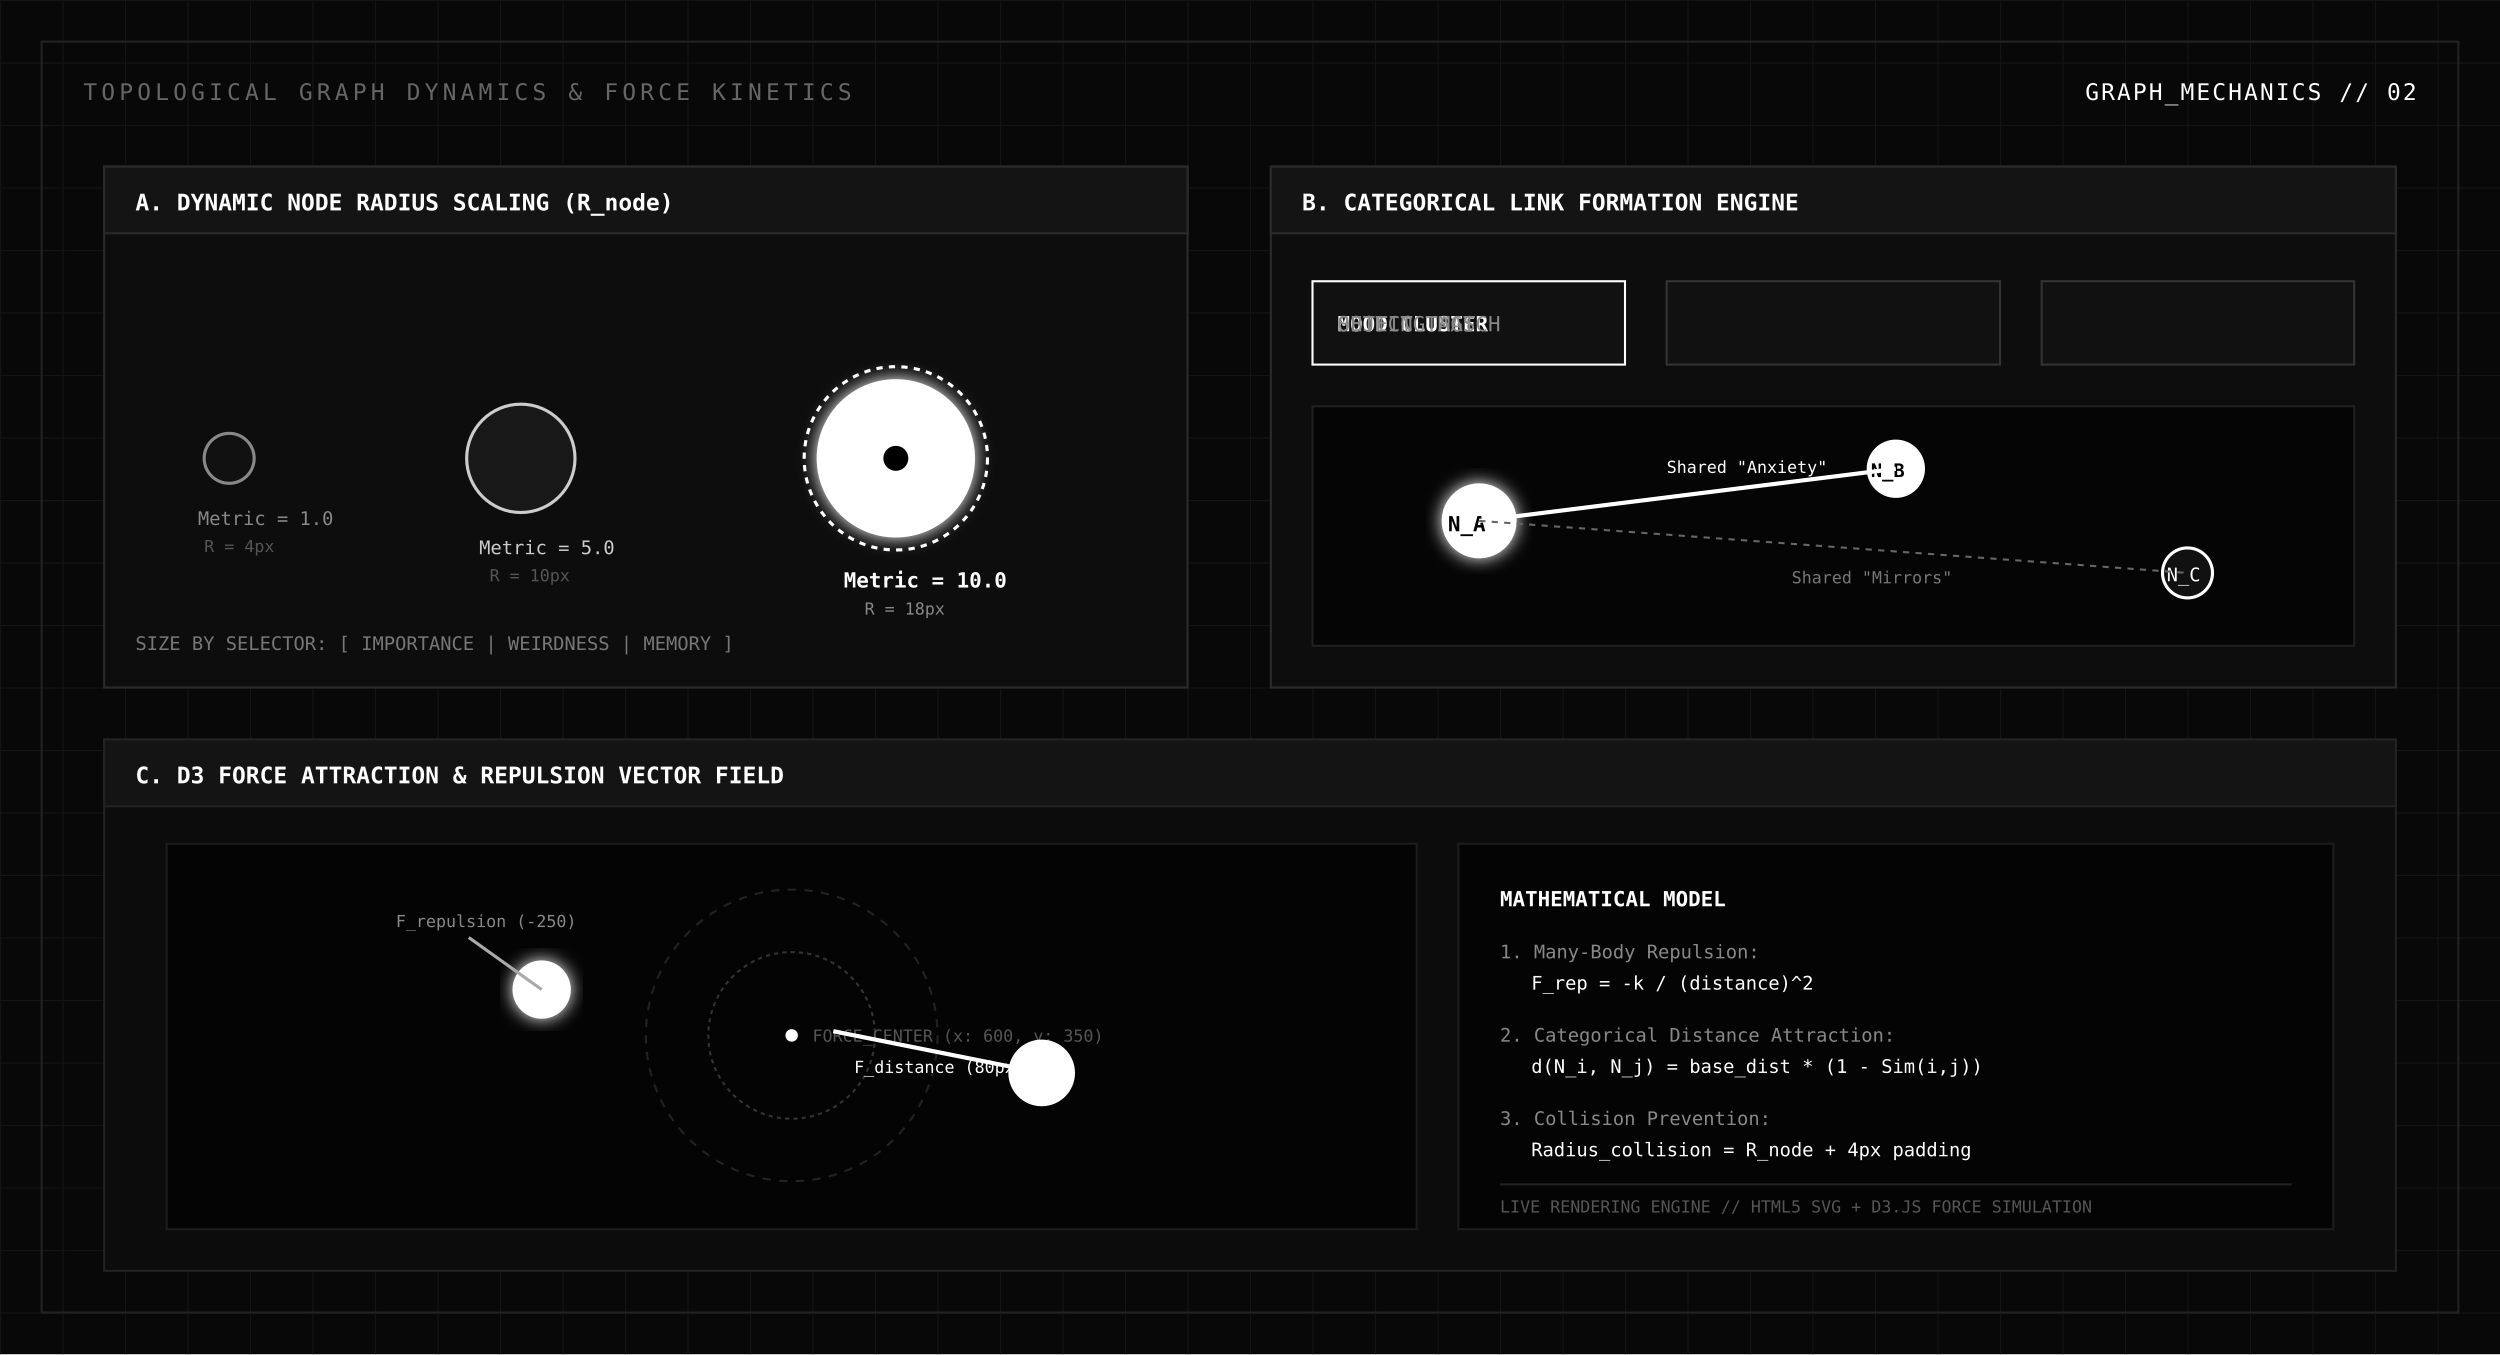
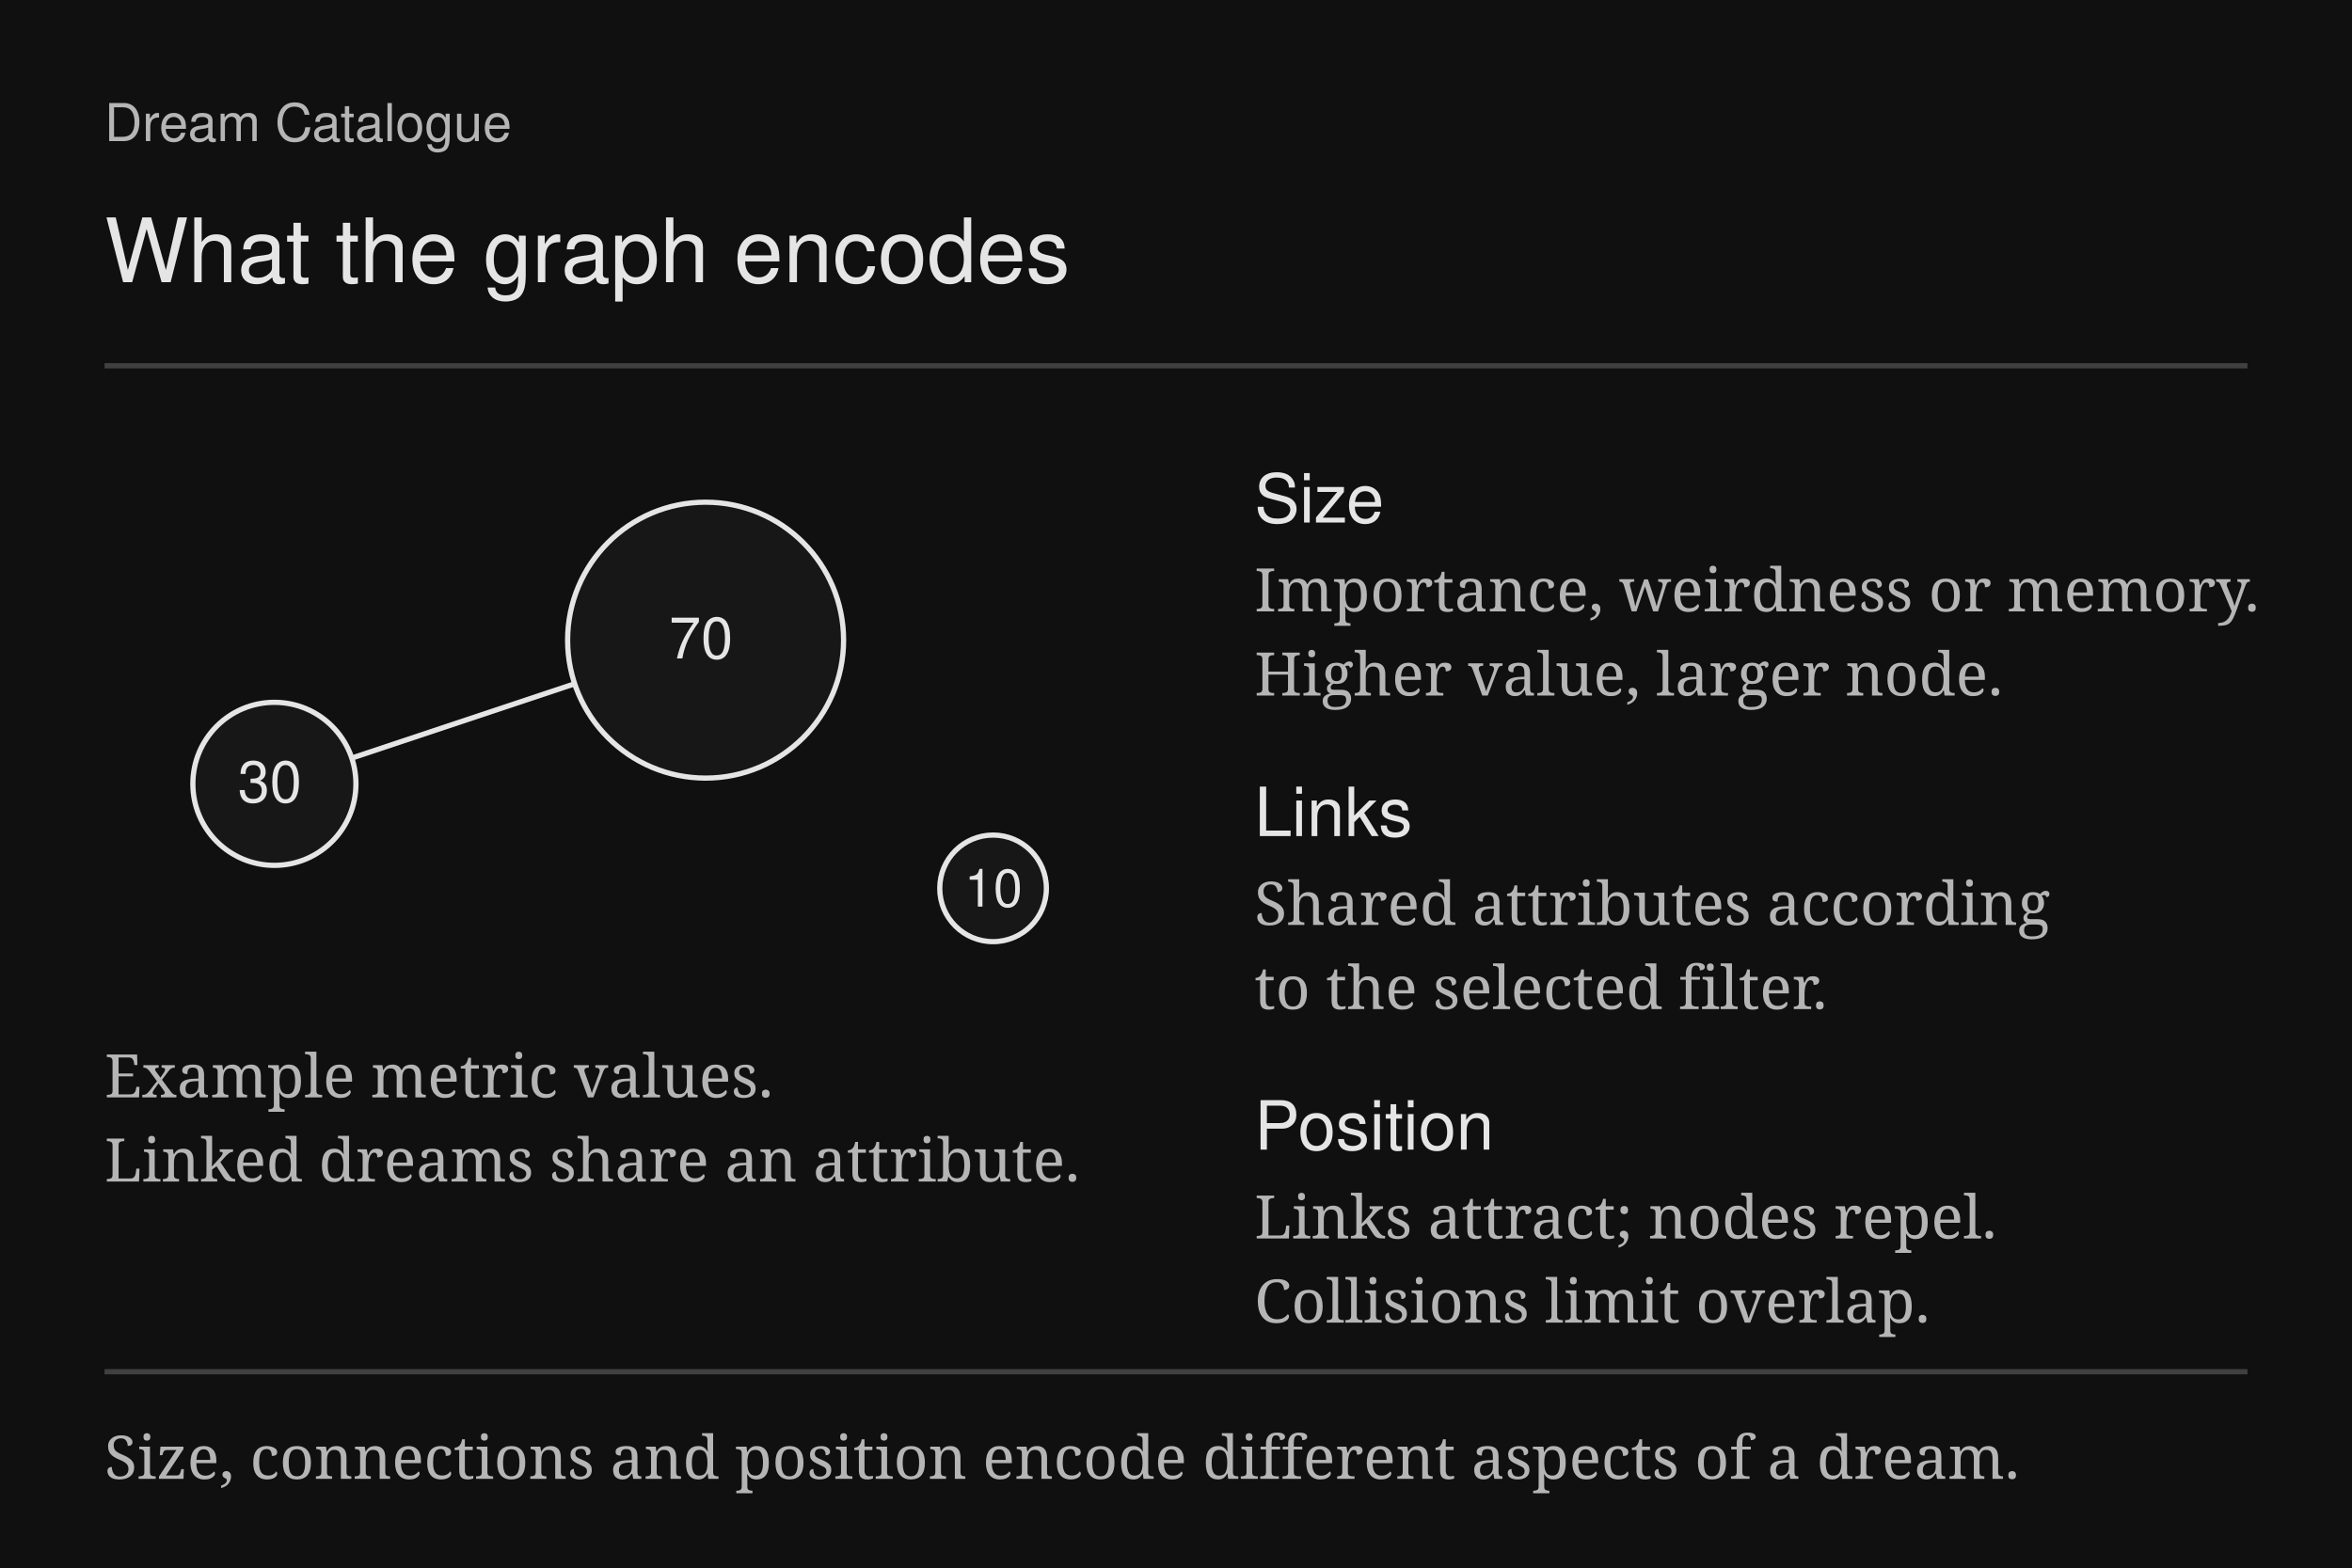
- <svg xmlns="http://www.w3.org/2000/svg" viewBox="0 0 1200 650" width="100%" height="100%" style="background: #080808; font-family: 'JetBrains Mono', 'Space Mono', monospace;">
-   <defs>
-     <pattern id="grid-mech" width="30" height="30" patternUnits="userSpaceOnUse">
-       <path d="M 30 0 L 0 0 0 30" fill="none" stroke="#141414" stroke-width="1" />
-     </pattern>
-     <filter id="glow-bright" x="-20%" y="-20%" width="140%" height="140%">
-       <feGaussianBlur stdDeviation="4" result="blur" />
-       <feMerge>
-         <feMergeNode in="blur" />
-         <feMergeNode in="SourceGraphic" />
-       </feMerge>
-     </filter>
-   </defs>
-   <rect width="1200" height="650" fill="#080808" />
-   <rect width="1200" height="650" fill="url(#grid-mech)" />
-   <rect x="20" y="20" width="1160" height="610" fill="none" stroke="#222222" stroke-width="1" />
-   <text x="40" y="48" fill="#666666" font-size="11" letter-spacing="2">TOPOLOGICAL GRAPH DYNAMICS &amp; FORCE KINETICS</text>
-   <text x="1160" y="48" text-anchor="end" fill="#ffffff" font-size="11" letter-spacing="1">GRAPH_MECHANICS // 02</text>
-   <g transform="translate(50, 80)">
-     <rect x="0" y="0" width="520" height="250" fill="#0d0d0d" stroke="#2a2a2a" stroke-width="1" />
-     <rect x="0" y="0" width="520" height="32" fill="#141414" stroke="#2a2a2a" stroke-width="1" />
-     <text x="15" y="21" fill="#ffffff" font-size="11" font-weight="bold">A. DYNAMIC NODE RADIUS SCALING (R_node)</text>
-     <g transform="translate(60, 140)">
-       <circle cx="0" cy="0" r="12" fill="#111" stroke="#888" stroke-width="1.5" />
-       <text x="-15" y="32" fill="#888" font-size="9">Metric = 1.0</text>
-       <text x="-12" y="45" fill="#555" font-size="8">R = 4px</text>
-     </g>
-     <g transform="translate(200, 140)">
-       <circle cx="0" cy="0" r="26" fill="#181818" stroke="#ccc" stroke-width="1.5" />
-       <text x="-20" y="46" fill="#ccc" font-size="9">Metric = 5.0</text>
-       <text x="-15" y="59" fill="#555" font-size="8">R = 10px</text>
-     </g>
-     <g transform="translate(380, 140)">
-       <circle cx="0" cy="0" r="44" fill="none" stroke="#ffffff" stroke-width="1.5" stroke-dasharray="3,3" />
-       <circle cx="0" cy="0" r="38" fill="#ffffff" filter="url(#glow-bright)" />
-       <circle cx="0" cy="0" r="6" fill="#000000" />
-       <text x="-25" y="62" fill="#ffffff" font-size="10" font-weight="bold">Metric = 10.0</text>
-       <text x="-15" y="75" fill="#888888" font-size="8">R = 18px</text>
-     </g>
-     <text x="15" y="232" fill="#777777" font-size="9">SIZE BY SELECTOR: [ IMPORTANCE | WEIRDNESS | MEMORY ]</text>
-   </g>
-   <g transform="translate(610, 80)">
-     <rect x="0" y="0" width="540" height="250" fill="#0d0d0d" stroke="#2a2a2a" stroke-width="1" />
-     <rect x="0" y="0" width="540" height="32" fill="#141414" stroke="#2a2a2a" stroke-width="1" />
-     <text x="15" y="21" fill="#ffffff" font-size="11" font-weight="bold">B. CATEGORICAL LINK FORMATION ENGINE</text>
-     <g transform="translate(20, 55)">
-       <rect x="0" y="0" width="150" height="40" fill="#111" stroke="#fff" stroke-width="1" />
-       <text x="12" y="24" fill="#fff" font-size="10" font-weight="bold">MOOD CLUSTER</text>
-       <rect x="170" y="0" width="160" height="40" fill="#111" stroke="#333" stroke-width="1" />
-       <text x="12" y="24" fill="#888" font-size="10">SETTING MATCH</text>
-       <rect x="350" y="0" width="150" height="40" fill="#111" stroke="#333" stroke-width="1" />
-       <text x="12" y="24" fill="#888" font-size="10">OBJECT TAGS</text>
-     </g>
-     <g transform="translate(20, 115)">
-       <rect x="0" y="0" width="500" height="115" fill="#050505" stroke="#1f1f1f" />
-       <circle cx="80" cy="55" r="18" fill="#fff" filter="url(#glow-bright)" />
-       <text x="65" y="60" fill="#000" font-size="10" font-weight="bold">N_A</text>
-       <circle cx="280" cy="30" r="14" fill="#fff" />
-       <text x="268" y="34" fill="#000" font-size="9" font-weight="bold">N_B</text>
-       <circle cx="420" cy="80" r="12" fill="#111" stroke="#fff" stroke-width="1.5" />
-       <text x="410" y="84" fill="#fff" font-size="9">N_C</text>
-       <line x1="80" y1="55" x2="280" y2="30" stroke="#ffffff" stroke-width="2" />
-       <text x="170" y="32" fill="#ffffff" font-size="8">Shared "Anxiety"</text>
-       <line x1="80" y1="55" x2="420" y2="80" stroke="#666666" stroke-width="1" stroke-dasharray="3,3" />
-       <text x="230" y="85" fill="#777777" font-size="8">Shared "Mirrors"</text>
-     </g>
-   </g>
-   <g transform="translate(50, 355)">
-     <rect x="0" y="0" width="1100" height="255" fill="#0c0c0c" stroke="#222222" stroke-width="1" />
-     <rect x="0" y="0" width="1100" height="32" fill="#141414" stroke="#222222" stroke-width="1" />
-     <text x="15" y="21" fill="#ffffff" font-size="11" font-weight="bold">C. D3 FORCE ATTRACTION &amp; REPULSION VECTOR FIELD</text>
-     <g transform="translate(30, 50)">
-       <rect x="0" y="0" width="600" height="185" fill="#040404" stroke="#1c1c1c" />
-       <circle cx="300" cy="92" r="70" fill="none" stroke="#222222" stroke-width="1" stroke-dasharray="4,4" />
-       <circle cx="300" cy="92" r="40" fill="none" stroke="#333333" stroke-width="1" stroke-dasharray="2,2" />
-       <circle cx="300" cy="92" r="3" fill="#ffffff" />
-       <text x="310" y="95" fill="#555555" font-size="8">FORCE_CENTER (x: 600, y: 350)</text>
-       <g transform="translate(180, 70)">
-         <circle cx="0" cy="0" r="14" fill="#fff" filter="url(#glow-bright)" />
-         <line x1="0" y1="0" x2="-35" y2="-25" stroke="#aaa" stroke-width="1.5" marker-end="url(#arrow)" />
-         <text x="-70" y="-30" fill="#888" font-size="8">F_repulsion (-250)</text>
-       </g>
-       <g transform="translate(420, 110)">
-         <circle cx="0" cy="0" r="16" fill="#fff" />
-         <line x1="0" y1="0" x2="-100" y2="-20" stroke="#fff" stroke-width="2" />
-         <text x="-90" y="0" fill="#fff" font-size="8">F_distance (80px)</text>
-       </g>
-     </g>
-     <g transform="translate(650, 50)">
-       <rect x="0" y="0" width="420" height="185" fill="#040404" stroke="#1c1c1c" />
-       <text x="20" y="30" fill="#ffffff" font-size="10" font-weight="bold">MATHEMATICAL MODEL</text>
-       <text x="20" y="55" fill="#888888" font-size="9">1. Many-Body Repulsion:</text>
-       <text x="35" y="70" fill="#ffffff" font-size="9">F_rep = -k / (distance)^2</text>
-       <text x="20" y="95" fill="#888888" font-size="9">2. Categorical Distance Attraction:</text>
-       <text x="35" y="110" fill="#ffffff" font-size="9">d(N_i, N_j) = base_dist * (1 - Sim(i,j))</text>
-       <text x="20" y="135" fill="#888888" font-size="9">3. Collision Prevention:</text>
-       <text x="35" y="150" fill="#ffffff" font-size="9">Radius_collision = R_node + 4px padding</text>
-       <rect x="20" y="163" width="380" height="1" fill="#222" />
-       <text x="20" y="177" fill="#555555" font-size="8">LIVE RENDERING ENGINE // HTML5 SVG + D3.JS FORCE SIMULATION</text>
-     </g>
-   </g>
+ <svg xmlns="http://www.w3.org/2000/svg" viewBox="0 0 900 600" width="900" height="600" role="img" aria-labelledby="title desc">
+   <rect x="0" y="0" width="900" height="600" fill="#101010" stroke="#101010" />
+   <text x="40" y="54" fill="#b5b5b5" font-size="20" font-family="Helvetica, Arial, sans-serif">Dream Catalogue</text>
+   <text x="40" y="108" fill="#e5e5e5" font-size="34" font-family="Helvetica, Arial, sans-serif">What the graph encodes</text>
+   <path d="M40 140L860 140" fill="none" stroke="#404040" stroke-width="2" />
+   <path d="M105 300L270 245" fill="none" stroke="#e5e5e5" stroke-width="2" />
+   <circle cx="105" cy="300" r="31.2" fill="#171717" stroke="#e5e5e5" stroke-width="2" />
+   <circle cx="270" cy="245" r="52.8" fill="#171717" stroke="#e5e5e5" stroke-width="2" />
+   <circle cx="380" cy="340" r="20.4" fill="#171717" stroke="#e5e5e5" stroke-width="2" />
+   <text x="91" y="307" fill="#e5e5e5" font-size="22" font-family="Helvetica, Arial, sans-serif">30</text>
+   <text x="256" y="252" fill="#e5e5e5" font-size="22" font-family="Helvetica, Arial, sans-serif">70</text>
+   <text x="369" y="347" fill="#e5e5e5" font-size="20" font-family="Helvetica, Arial, sans-serif">10</text>
+   <text x="40" y="420" fill="#b5b5b5" font-size="23" font-family="Garamond, Georgia, serif">Example metric values.</text>
+   <text x="40" y="452.2" fill="#b5b5b5" font-size="23" font-family="Garamond, Georgia, serif">Linked dreams share an attribute.</text>
+   <text x="480" y="200" fill="#e5e5e5" font-size="26" font-family="Helvetica, Arial, sans-serif">Size</text>
+   <text x="480" y="234" fill="#b5b5b5" font-size="23" font-family="Garamond, Georgia, serif">Importance, weirdness or memory.</text>
+   <text x="480" y="266.2" fill="#b5b5b5" font-size="23" font-family="Garamond, Georgia, serif">Higher value, larger node.</text>
+   <text x="480" y="320" fill="#e5e5e5" font-size="26" font-family="Helvetica, Arial, sans-serif">Links</text>
+   <text x="480" y="354" fill="#b5b5b5" font-size="23" font-family="Garamond, Georgia, serif">Shared attributes according</text>
+   <text x="480" y="386.2" fill="#b5b5b5" font-size="23" font-family="Garamond, Georgia, serif">to the selected filter.</text>
+   <text x="480" y="440" fill="#e5e5e5" font-size="26" font-family="Helvetica, Arial, sans-serif">Position</text>
+   <text x="480" y="474" fill="#b5b5b5" font-size="23" font-family="Garamond, Georgia, serif">Links attract; nodes repel.</text>
+   <text x="480" y="506.2" fill="#b5b5b5" font-size="23" font-family="Garamond, Georgia, serif">Collisions limit overlap.</text>
+   <path d="M40 525L860 525" fill="none" stroke="#404040" stroke-width="2" />
+   <text x="40" y="566" fill="#b5b5b5" font-size="23" font-family="Garamond, Georgia, serif">Size, connections and position encode different aspects of a dream.</text>
</svg>
